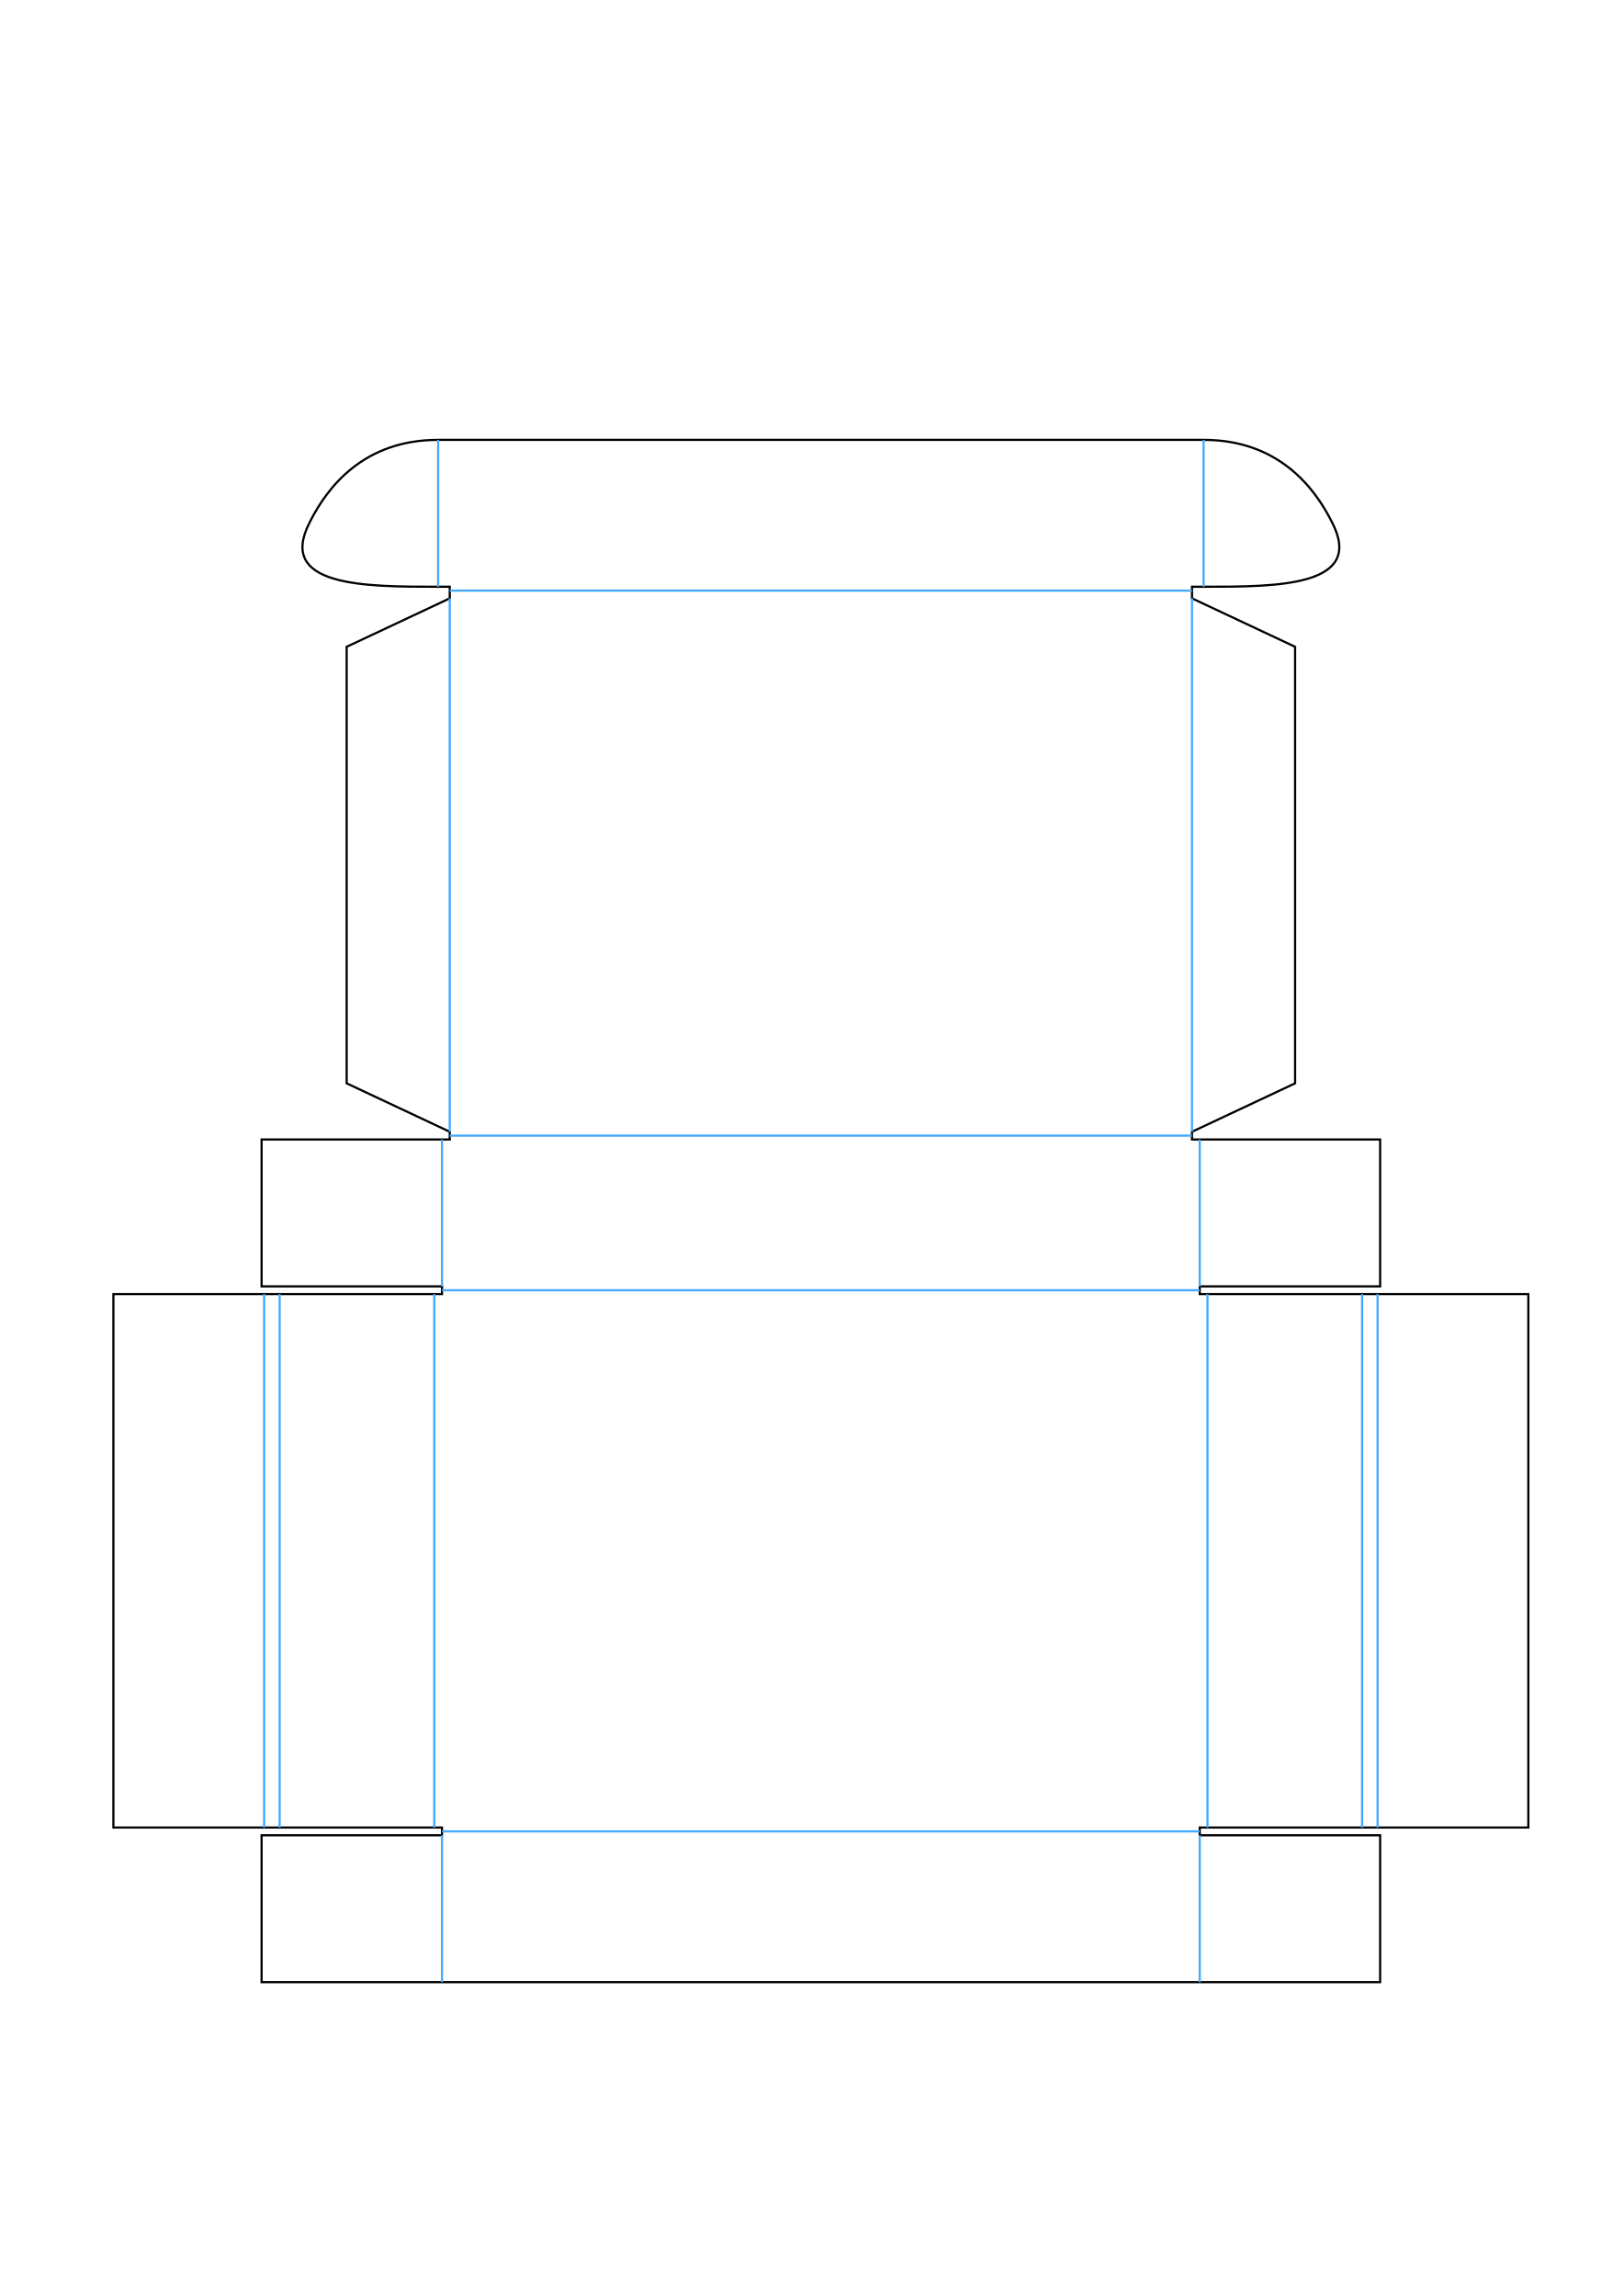
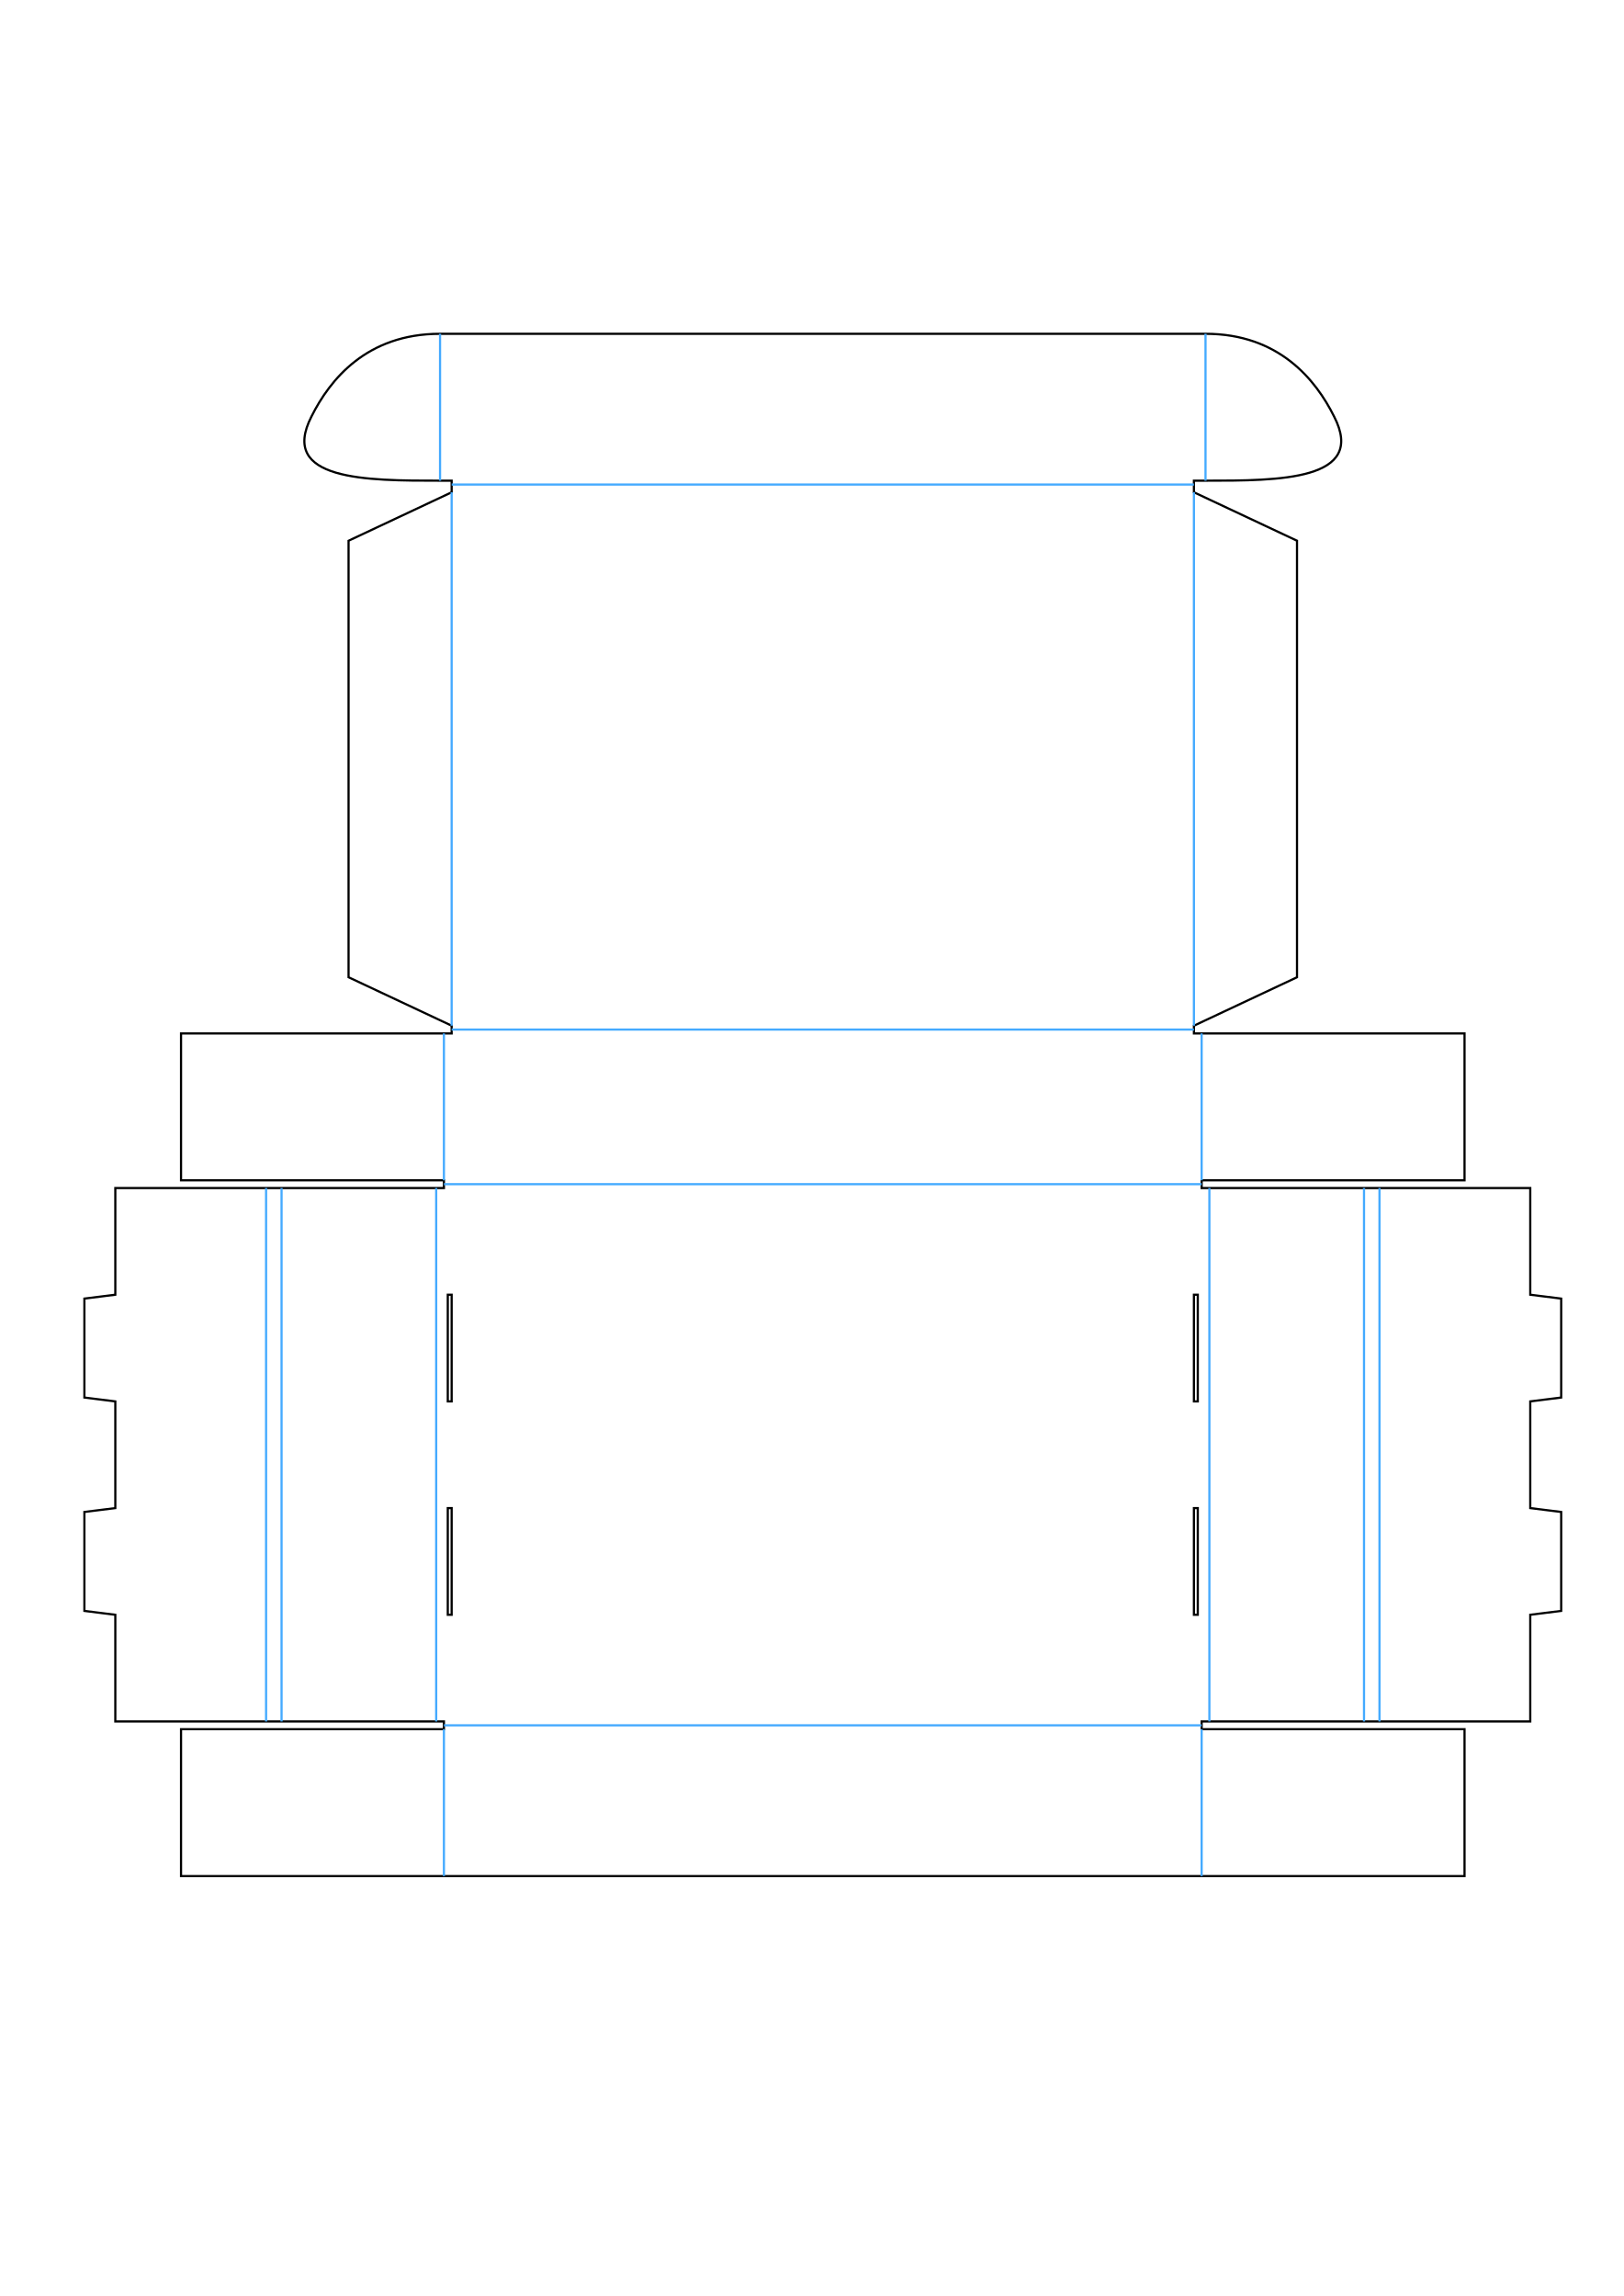
<svg xmlns="http://www.w3.org/2000/svg" width="210mm" height="297mm" viewBox="0 0 744.094 1052.362" id="svg4172" version="1.1">
  <defs id="defs4174" />
  <g id="layer1" transform="translate(0,-3.464567e-6)">
-     <g id="g7845" transform="matrix(1,0,0,-1,202.5584,908.5034)">
-       <path id="path7847" d="m 0,0 -82.677,0 0,67.323 82.677,0 0,3.543 -3.543,0 -70.866,0 -7.087,0 -69.094,0 0,244.488 69.094,0 7.087,0 70.866,0 3.543,0 0,3.543 -82.677,0 0,67.323 86.22,0 0,3.543 -47.244,22.205 0,200.079 47.244,22.205 0,5.315 -5.315,0 c -33.661,0 -74.055,0 -58.907,29.454 8.415,16.831 25.246,37.869 58.907,37.869 l 350.787,0 c 33.661,0 50.492,-21.038 58.907,-37.869 15.148,-29.454 -25.246,-29.454 -58.907,-29.454 l -5.315,0 0,-5.315 47.244,-22.205 0,-200.079 -47.244,-22.205 0,-3.543 86.22,0 0,-67.323 -82.677,0 0,-3.543 3.543,0 70.866,0 7.087,0 69.094,0 0,-244.488 -69.094,0 -7.087,0 -70.866,0 -3.543,0 0,-3.543 82.677,0 0,-67.323 -82.677,0 z" style="fill:none;stroke:#000000" />
-       <path id="path7849" d="M 0,0 0,67.323" style="fill:none;stroke:#44aaff" />
-       <path id="path7851" d="m -3.543,70.866 0,244.488" style="fill:none;stroke:#44aaff" />
-       <path id="path7853" d="m 0,318.898 0,67.323" style="fill:none;stroke:#44aaff" />
-       <path id="path7855" d="m 3.543,389.764 0,244.488" style="fill:none;stroke:#44aaff" />
-       <path id="path7857" d="m -1.772,639.567 0,67.323" style="fill:none;stroke:#44aaff" />
-       <path id="path7859" d="m -74.409,70.866 0,244.488" style="fill:none;stroke:#44aaff" />
-       <path id="path7861" d="m -81.496,70.866 0,244.488" style="fill:none;stroke:#44aaff" />
-       <path id="path7863" d="m 347.244,0 0,67.323" style="fill:none;stroke:#44aaff" />
-       <path id="path7865" d="m 350.787,70.866 0,244.488" style="fill:none;stroke:#44aaff" />
-       <path id="path7867" d="m 347.244,318.898 0,67.323" style="fill:none;stroke:#44aaff" />
-       <path id="path7869" d="m 343.701,389.764 0,244.488" style="fill:none;stroke:#44aaff" />
-       <path id="path7871" d="m 349.016,639.567 0,67.323" style="fill:none;stroke:#44aaff" />
-       <path id="path7873" d="m 421.654,70.866 0,244.488" style="fill:none;stroke:#44aaff" />
-       <path id="path7875" d="m 428.74,70.866 0,244.488" style="fill:none;stroke:#44aaff" />
-       <path id="path7877" d="m 0,69.094 347.244,0" style="fill:none;stroke:#44aaff" />
-       <path id="path7879" d="m 0,317.126 347.244,0" style="fill:none;stroke:#44aaff" />
-       <path id="path7881" d="m 3.543,387.992 340.157,0" style="fill:none;stroke:#44aaff" />
-       <path id="path7883" d="m 3.543,637.795 340.157,0" style="fill:none;stroke:#44aaff" />
+     <g id="g5509" transform="matrix(1,0,0,-1,203.4357,859.8883)">
+       <path id="path5511" d="m 0,0 -120.472,0 0,67.323 120.472,0 0,3.543 -3.543,0 -70.866,0 -7.087,0 -69.094,0 0,48.898 -14.173,1.772 0,45.354 14.173,1.772 0,48.898 -14.173,1.772 0,45.354 14.173,1.772 0,48.898 69.094,0 7.087,0 70.866,0 3.543,0 0,3.543 -120.472,0 0,67.323 124.016,0 0,3.543 -47.244,22.205 0,200.079 47.244,22.205 0,5.315 -5.315,0 c -33.661,0 -74.055,0 -58.907,29.454 8.415,16.831 25.246,37.869 58.907,37.869 l 350.787,0 c 33.661,0 50.492,-21.038 58.907,-37.869 15.148,-29.454 -25.246,-29.454 -58.907,-29.454 l -5.315,0 0,-5.315 47.244,-22.205 0,-200.079 -47.244,-22.205 0,-3.543 124.016,0 0,-67.323 -120.472,0 0,-3.543 3.543,0 70.866,0 7.087,0 69.094,0 0,-48.898 14.173,-1.772 0,-45.354 -14.173,-1.772 0,-48.898 14.173,-1.772 0,-45.354 -14.173,-1.772 0,-48.898 -69.094,0 -7.087,0 -70.866,0 -3.543,0 0,-3.543 120.472,0 0,-67.323 -120.472,0 z" style="fill:none;stroke:#000000" />
+       <path id="path5513" d="m 1.772,119.764 1.772,0 0,48.898 -1.772,0 z" style="fill:none;stroke:#000000" />
+       <path id="path5515" d="m 1.772,217.559 1.772,0 0,48.898 -1.772,0 z" style="fill:none;stroke:#000000" />
+       <path id="path5517" d="m 345.472,266.457 -1.772,0 0,-48.898 1.772,0 z" style="fill:none;stroke:#000000" />
+       <path id="path5519" d="m 345.472,168.661 -1.772,0 0,-48.898 1.772,0 z" style="fill:none;stroke:#000000" />
+       <path id="path5521" d="M 0,0 0,67.323" style="fill:none;stroke:#44aaff" />
+       <path id="path5523" d="m -3.543,70.866 0,244.488" style="fill:none;stroke:#44aaff" />
+       <path id="path5525" d="m 0,318.898 0,67.323" style="fill:none;stroke:#44aaff" />
+       <path id="path5527" d="m 3.543,389.764 0,244.488" style="fill:none;stroke:#44aaff" />
+       <path id="path5529" d="m -1.772,639.567 0,67.323" style="fill:none;stroke:#44aaff" />
+       <path id="path5531" d="m -74.409,70.866 0,244.488" style="fill:none;stroke:#44aaff" />
+       <path id="path5533" d="m -81.496,70.866 0,244.488" style="fill:none;stroke:#44aaff" />
+       <path id="path5535" d="m 347.244,0 0,67.323" style="fill:none;stroke:#44aaff" />
+       <path id="path5537" d="m 350.787,70.866 0,244.488" style="fill:none;stroke:#44aaff" />
+       <path id="path5539" d="m 347.244,318.898 0,67.323" style="fill:none;stroke:#44aaff" />
+       <path id="path5541" d="m 343.701,389.764 0,244.488" style="fill:none;stroke:#44aaff" />
+       <path id="path5543" d="m 349.016,639.567 0,67.323" style="fill:none;stroke:#44aaff" />
+       <path id="path5545" d="m 421.654,70.866 0,244.488" style="fill:none;stroke:#44aaff" />
+       <path id="path5547" d="m 428.74,70.866 0,244.488" style="fill:none;stroke:#44aaff" />
+       <path id="path5549" d="m 0,69.094 347.244,0" style="fill:none;stroke:#44aaff" />
+       <path id="path5551" d="m 0,317.126 347.244,0" style="fill:none;stroke:#44aaff" />
+       <path id="path5553" d="m 3.543,387.992 340.157,0" style="fill:none;stroke:#44aaff" />
+       <path id="path5555" d="m 3.543,637.795 340.157,0" style="fill:none;stroke:#44aaff" />
    </g>
  </g>
</svg>
